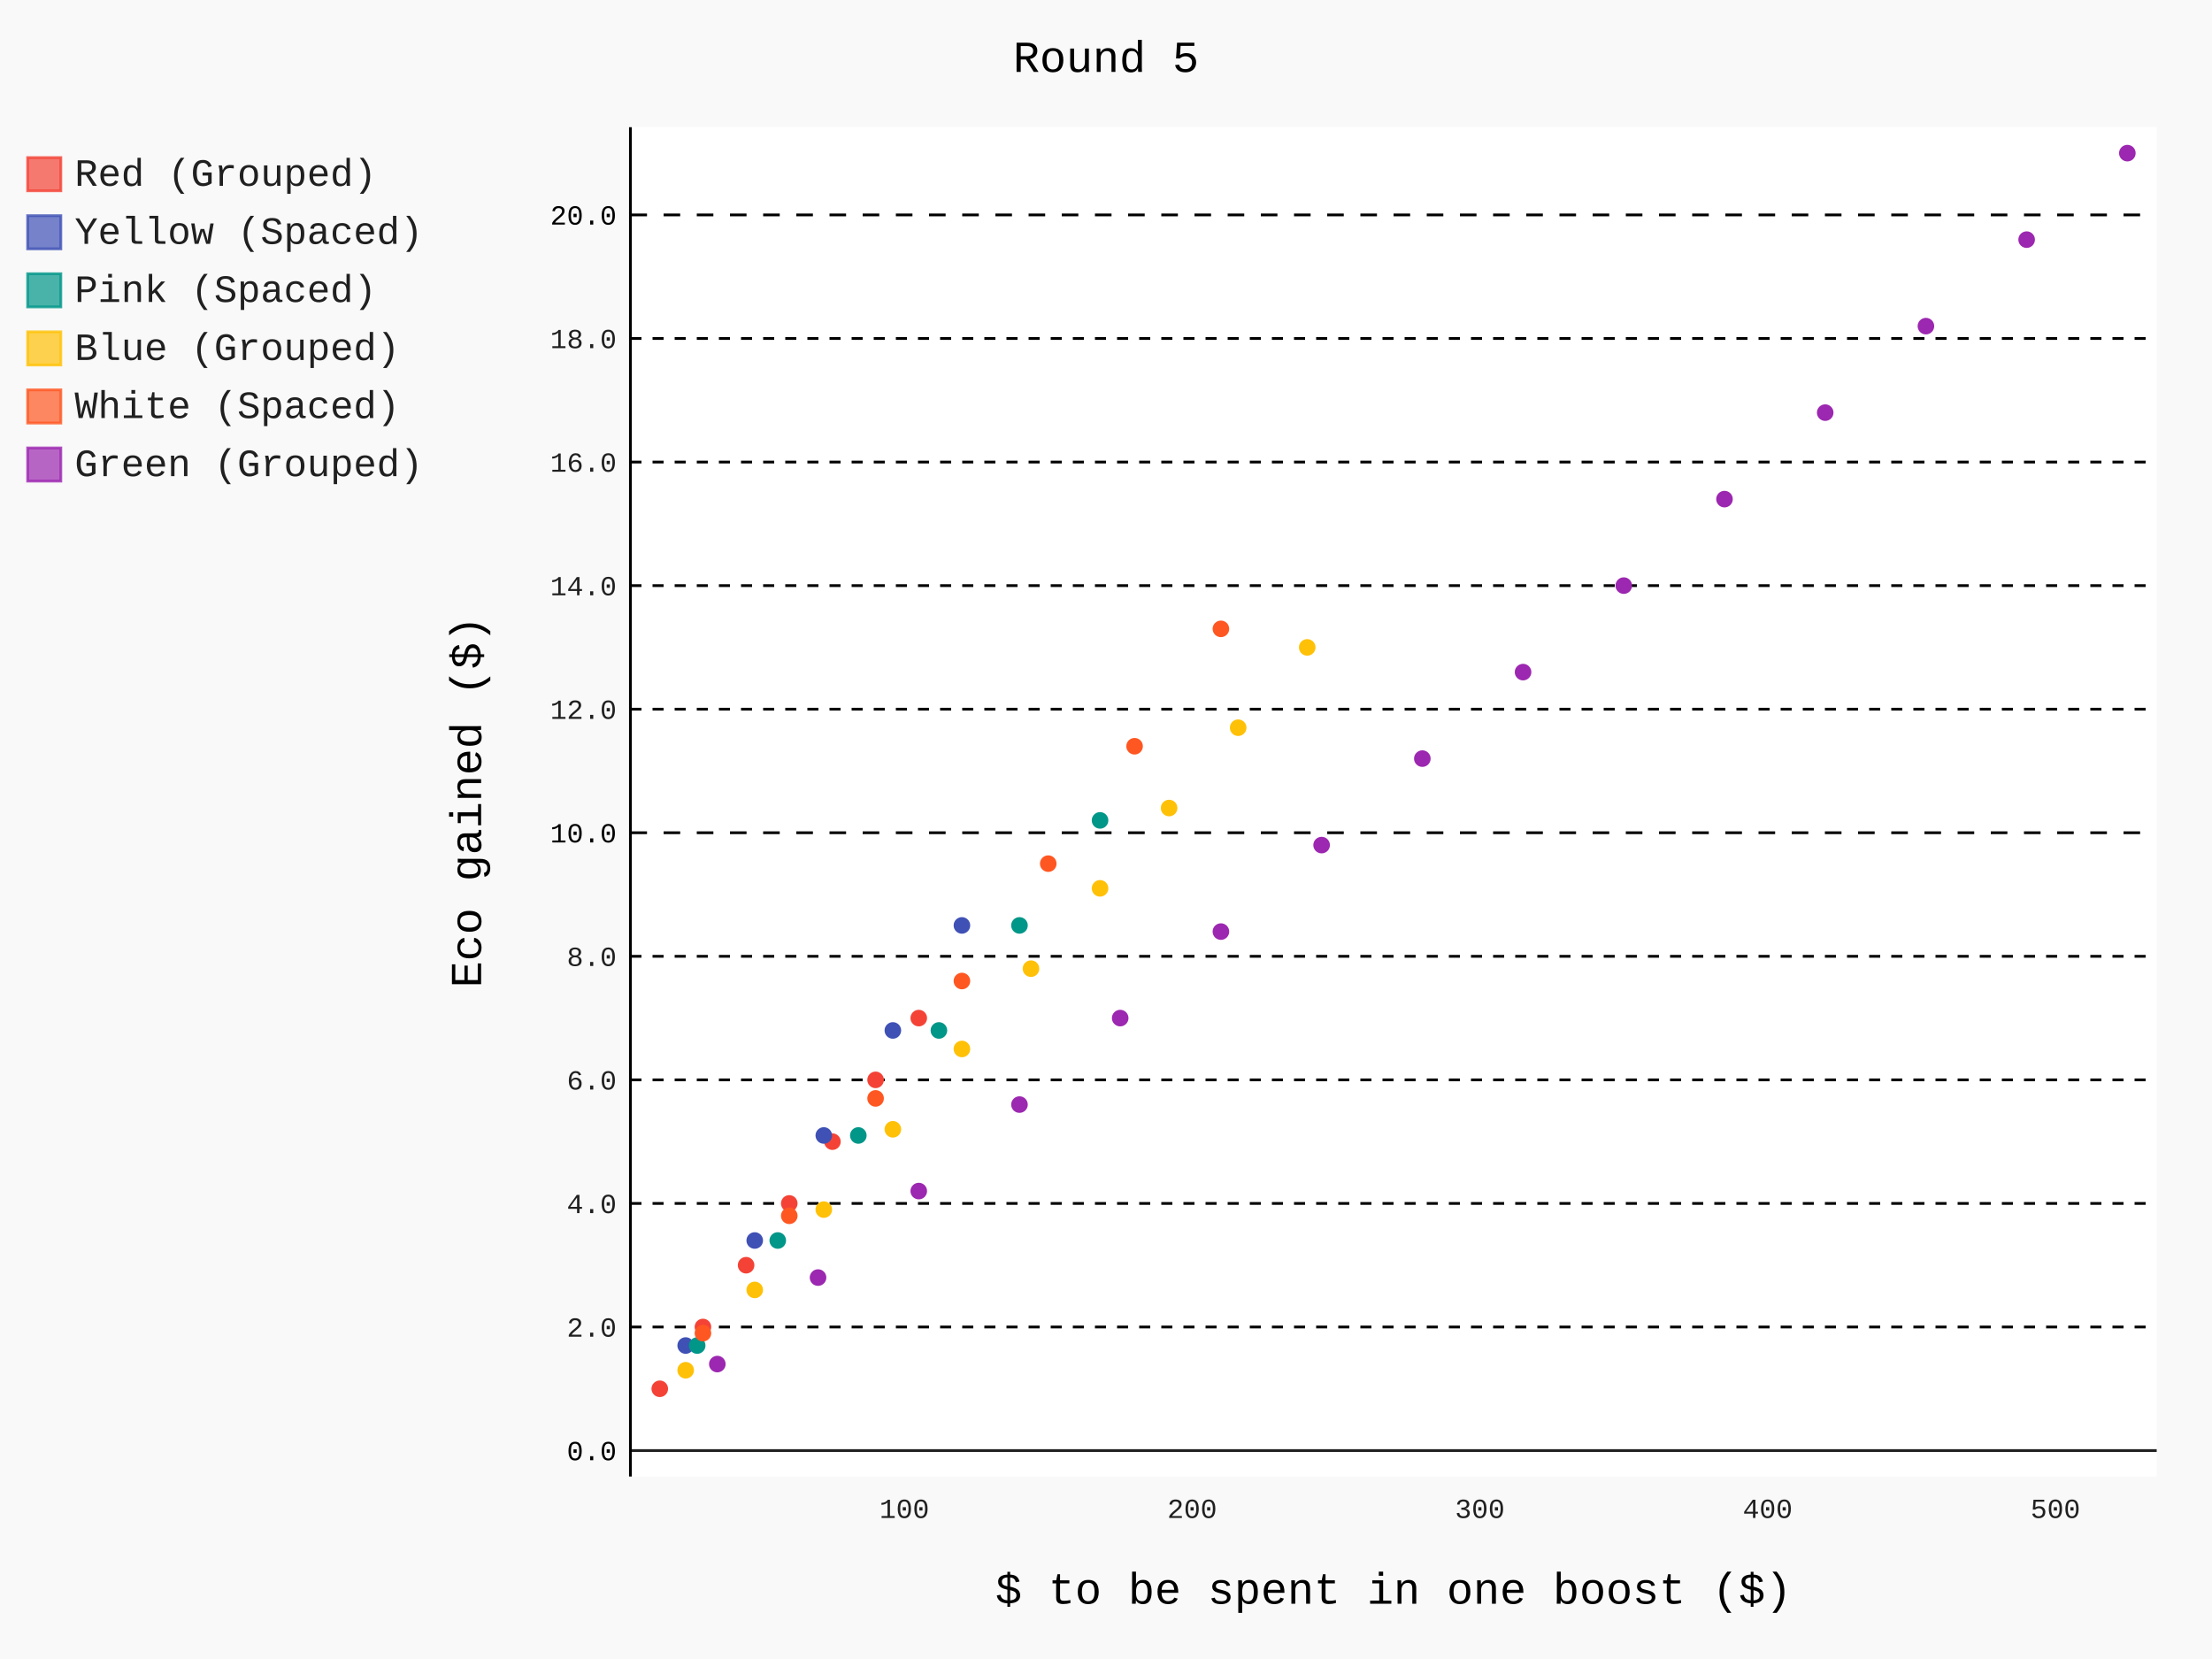
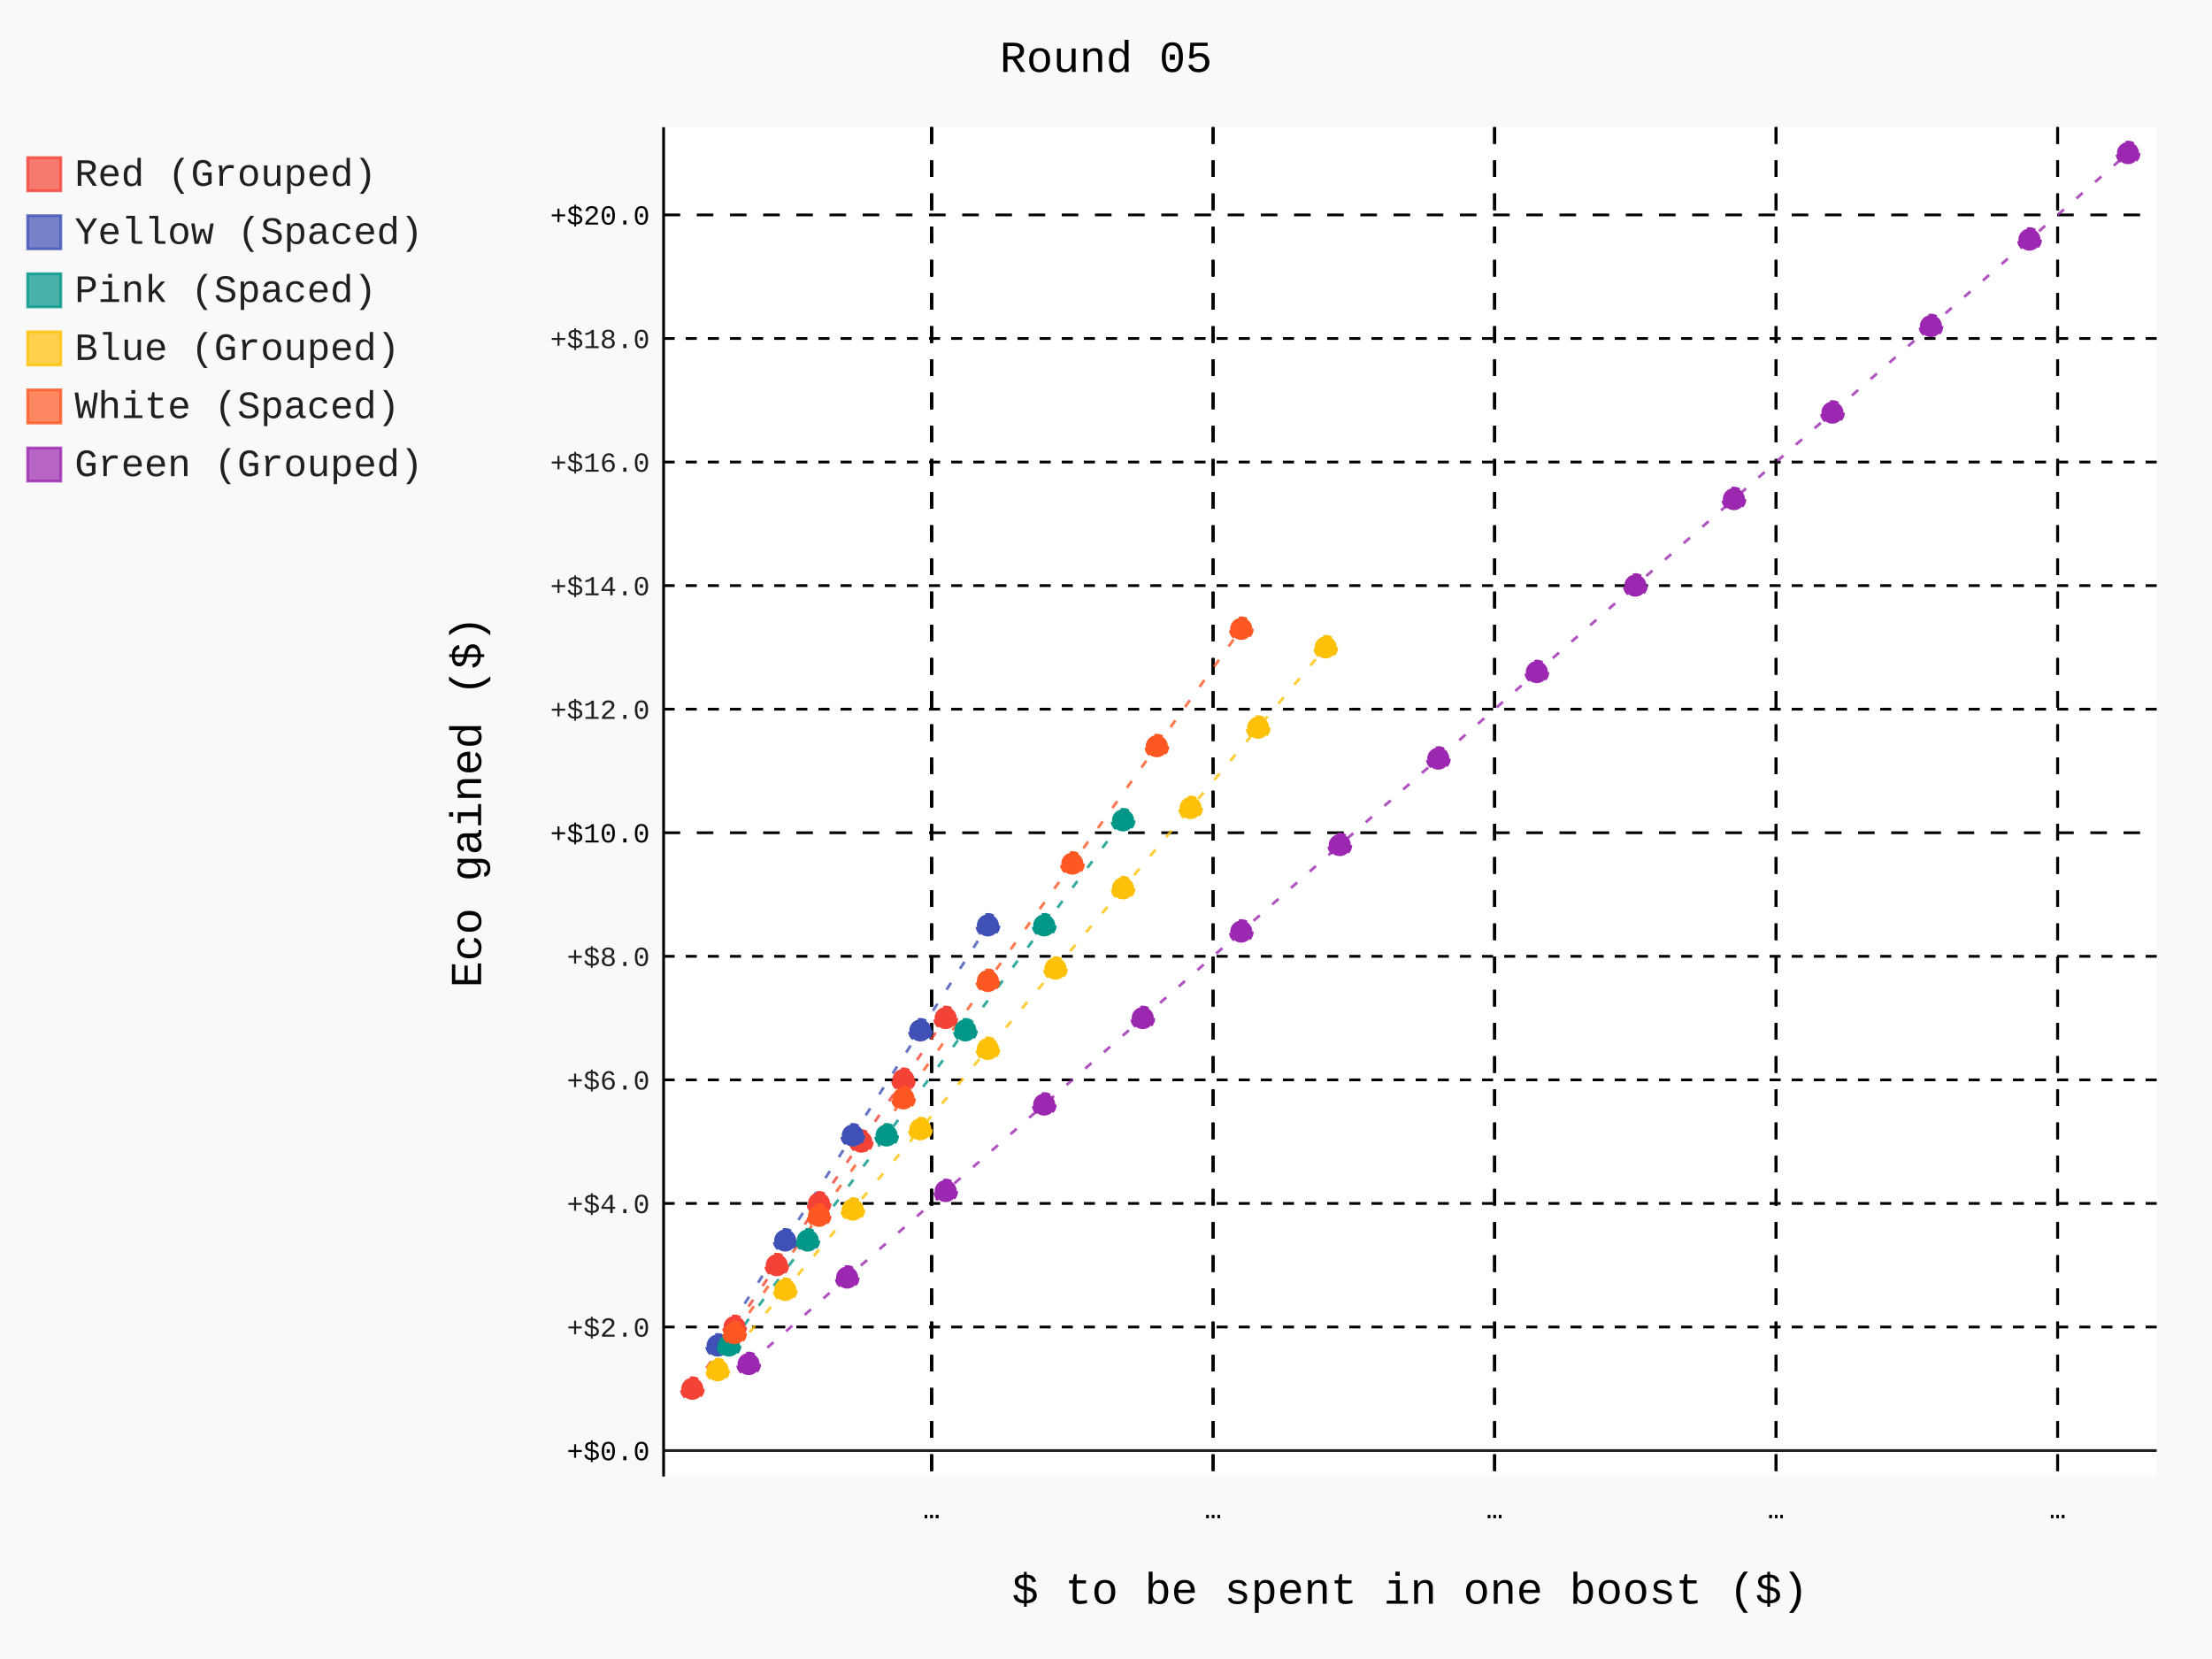
- <svg xmlns="http://www.w3.org/2000/svg" id="chart-a3268931-8635-4d5d-a0da-69c6e4a5ee3c" class="pygal-chart" viewBox="0 0 800 600">
+ <svg xmlns="http://www.w3.org/2000/svg" id="chart-0508ddb4-b96b-42a3-a443-8a4f423b313d" class="pygal-chart" viewBox="0 0 800 600">
  <defs>
-     <style type="text/css">#chart-a3268931-8635-4d5d-a0da-69c6e4a5ee3c{-webkit-user-select:none;-webkit-font-smoothing:antialiased;font-family:Consolas,"Liberation Mono",Menlo,Courier,monospace}#chart-a3268931-8635-4d5d-a0da-69c6e4a5ee3c .title{font-family:Consolas,"Liberation Mono",Menlo,Courier,monospace;font-size:16px}#chart-a3268931-8635-4d5d-a0da-69c6e4a5ee3c .legends .legend text{font-family:Consolas,"Liberation Mono",Menlo,Courier,monospace;font-size:14px}#chart-a3268931-8635-4d5d-a0da-69c6e4a5ee3c .axis text{font-family:Consolas,"Liberation Mono",Menlo,Courier,monospace;font-size:10px}#chart-a3268931-8635-4d5d-a0da-69c6e4a5ee3c .axis text.major{font-family:Consolas,"Liberation Mono",Menlo,Courier,monospace;font-size:10px}#chart-a3268931-8635-4d5d-a0da-69c6e4a5ee3c .text-overlay text.value{font-family:Consolas,"Liberation Mono",Menlo,Courier,monospace;font-size:16px}#chart-a3268931-8635-4d5d-a0da-69c6e4a5ee3c .text-overlay text.label{font-family:Consolas,"Liberation Mono",Menlo,Courier,monospace;font-size:10px}#chart-a3268931-8635-4d5d-a0da-69c6e4a5ee3c .tooltip{font-family:Consolas,"Liberation Mono",Menlo,Courier,monospace;font-size:14px}#chart-a3268931-8635-4d5d-a0da-69c6e4a5ee3c text.no_data{font-family:Consolas,"Liberation Mono",Menlo,Courier,monospace;font-size:64px}
- #chart-a3268931-8635-4d5d-a0da-69c6e4a5ee3c{background-color:rgba(249,249,249,1)}#chart-a3268931-8635-4d5d-a0da-69c6e4a5ee3c path,#chart-a3268931-8635-4d5d-a0da-69c6e4a5ee3c line,#chart-a3268931-8635-4d5d-a0da-69c6e4a5ee3c rect,#chart-a3268931-8635-4d5d-a0da-69c6e4a5ee3c circle{-webkit-transition:150ms;-moz-transition:150ms;transition:150ms}#chart-a3268931-8635-4d5d-a0da-69c6e4a5ee3c .graph &gt; .background{fill:rgba(249,249,249,1)}#chart-a3268931-8635-4d5d-a0da-69c6e4a5ee3c .plot &gt; .background{fill:rgba(255,255,255,1)}#chart-a3268931-8635-4d5d-a0da-69c6e4a5ee3c .graph{fill:rgba(0,0,0,.87)}#chart-a3268931-8635-4d5d-a0da-69c6e4a5ee3c text.no_data{fill:rgba(0,0,0,1)}#chart-a3268931-8635-4d5d-a0da-69c6e4a5ee3c .title{fill:rgba(0,0,0,1)}#chart-a3268931-8635-4d5d-a0da-69c6e4a5ee3c .legends .legend text{fill:rgba(0,0,0,.87)}#chart-a3268931-8635-4d5d-a0da-69c6e4a5ee3c .legends .legend:hover text{fill:rgba(0,0,0,1)}#chart-a3268931-8635-4d5d-a0da-69c6e4a5ee3c .axis .line{stroke:rgba(0,0,0,1)}#chart-a3268931-8635-4d5d-a0da-69c6e4a5ee3c .axis .guide.line{stroke:rgba(0,0,0,.54)}#chart-a3268931-8635-4d5d-a0da-69c6e4a5ee3c .axis .major.line{stroke:rgba(0,0,0,.87)}#chart-a3268931-8635-4d5d-a0da-69c6e4a5ee3c .axis text.major{fill:rgba(0,0,0,1)}#chart-a3268931-8635-4d5d-a0da-69c6e4a5ee3c .axis.y .guides:hover .guide.line,#chart-a3268931-8635-4d5d-a0da-69c6e4a5ee3c .line-graph .axis.x .guides:hover .guide.line,#chart-a3268931-8635-4d5d-a0da-69c6e4a5ee3c .stackedline-graph .axis.x .guides:hover .guide.line,#chart-a3268931-8635-4d5d-a0da-69c6e4a5ee3c .xy-graph .axis.x .guides:hover .guide.line{stroke:rgba(0,0,0,1)}#chart-a3268931-8635-4d5d-a0da-69c6e4a5ee3c .axis .guides:hover text{fill:rgba(0,0,0,1)}#chart-a3268931-8635-4d5d-a0da-69c6e4a5ee3c .reactive{fill-opacity:.7;stroke-opacity:.8;stroke-width:1}#chart-a3268931-8635-4d5d-a0da-69c6e4a5ee3c .ci{stroke:rgba(0,0,0,.87)}#chart-a3268931-8635-4d5d-a0da-69c6e4a5ee3c .reactive.active,#chart-a3268931-8635-4d5d-a0da-69c6e4a5ee3c .active .reactive{fill-opacity:.8;stroke-opacity:.9;stroke-width:4}#chart-a3268931-8635-4d5d-a0da-69c6e4a5ee3c .ci .reactive.active{stroke-width:1.5}#chart-a3268931-8635-4d5d-a0da-69c6e4a5ee3c .series text{fill:rgba(0,0,0,1)}#chart-a3268931-8635-4d5d-a0da-69c6e4a5ee3c .tooltip rect{fill:rgba(255,255,255,1);stroke:rgba(0,0,0,1);-webkit-transition:opacity 150ms;-moz-transition:opacity 150ms;transition:opacity 150ms}#chart-a3268931-8635-4d5d-a0da-69c6e4a5ee3c .tooltip .label{fill:rgba(0,0,0,.87)}#chart-a3268931-8635-4d5d-a0da-69c6e4a5ee3c .tooltip .label{fill:rgba(0,0,0,.87)}#chart-a3268931-8635-4d5d-a0da-69c6e4a5ee3c .tooltip .legend{font-size:.8em;fill:rgba(0,0,0,.54)}#chart-a3268931-8635-4d5d-a0da-69c6e4a5ee3c .tooltip .x_label{font-size:.6em;fill:rgba(0,0,0,1)}#chart-a3268931-8635-4d5d-a0da-69c6e4a5ee3c .tooltip .xlink{font-size:.5em;text-decoration:underline}#chart-a3268931-8635-4d5d-a0da-69c6e4a5ee3c .tooltip .value{font-size:1.5em}#chart-a3268931-8635-4d5d-a0da-69c6e4a5ee3c .bound{font-size:.5em}#chart-a3268931-8635-4d5d-a0da-69c6e4a5ee3c .max-value{font-size:.75em;fill:rgba(0,0,0,.54)}#chart-a3268931-8635-4d5d-a0da-69c6e4a5ee3c .map-element{fill:rgba(255,255,255,1);stroke:rgba(0,0,0,.54) !important}#chart-a3268931-8635-4d5d-a0da-69c6e4a5ee3c .map-element .reactive{fill-opacity:inherit;stroke-opacity:inherit}#chart-a3268931-8635-4d5d-a0da-69c6e4a5ee3c .color-0,#chart-a3268931-8635-4d5d-a0da-69c6e4a5ee3c .color-0 a:visited{stroke:#F44336;fill:#F44336}#chart-a3268931-8635-4d5d-a0da-69c6e4a5ee3c .color-1,#chart-a3268931-8635-4d5d-a0da-69c6e4a5ee3c .color-1 a:visited{stroke:#3F51B5;fill:#3F51B5}#chart-a3268931-8635-4d5d-a0da-69c6e4a5ee3c .color-2,#chart-a3268931-8635-4d5d-a0da-69c6e4a5ee3c .color-2 a:visited{stroke:#009688;fill:#009688}#chart-a3268931-8635-4d5d-a0da-69c6e4a5ee3c .color-3,#chart-a3268931-8635-4d5d-a0da-69c6e4a5ee3c .color-3 a:visited{stroke:#FFC107;fill:#FFC107}#chart-a3268931-8635-4d5d-a0da-69c6e4a5ee3c .color-4,#chart-a3268931-8635-4d5d-a0da-69c6e4a5ee3c .color-4 a:visited{stroke:#FF5722;fill:#FF5722}#chart-a3268931-8635-4d5d-a0da-69c6e4a5ee3c .color-5,#chart-a3268931-8635-4d5d-a0da-69c6e4a5ee3c .color-5 a:visited{stroke:#9C27B0;fill:#9C27B0}#chart-a3268931-8635-4d5d-a0da-69c6e4a5ee3c .text-overlay .color-0 text{fill:black}#chart-a3268931-8635-4d5d-a0da-69c6e4a5ee3c .text-overlay .color-1 text{fill:black}#chart-a3268931-8635-4d5d-a0da-69c6e4a5ee3c .text-overlay .color-2 text{fill:black}#chart-a3268931-8635-4d5d-a0da-69c6e4a5ee3c .text-overlay .color-3 text{fill:black}#chart-a3268931-8635-4d5d-a0da-69c6e4a5ee3c .text-overlay .color-4 text{fill:black}#chart-a3268931-8635-4d5d-a0da-69c6e4a5ee3c .text-overlay .color-5 text{fill:black}
- #chart-a3268931-8635-4d5d-a0da-69c6e4a5ee3c text.no_data{text-anchor:middle}#chart-a3268931-8635-4d5d-a0da-69c6e4a5ee3c .guide.line{fill:none}#chart-a3268931-8635-4d5d-a0da-69c6e4a5ee3c .centered{text-anchor:middle}#chart-a3268931-8635-4d5d-a0da-69c6e4a5ee3c .title{text-anchor:middle}#chart-a3268931-8635-4d5d-a0da-69c6e4a5ee3c .legends .legend text{fill-opacity:1}#chart-a3268931-8635-4d5d-a0da-69c6e4a5ee3c .axis.x text{text-anchor:middle}#chart-a3268931-8635-4d5d-a0da-69c6e4a5ee3c .axis.x:not(.web) text[transform]{text-anchor:start}#chart-a3268931-8635-4d5d-a0da-69c6e4a5ee3c .axis.x:not(.web) text[transform].backwards{text-anchor:end}#chart-a3268931-8635-4d5d-a0da-69c6e4a5ee3c .axis.y text{text-anchor:end}#chart-a3268931-8635-4d5d-a0da-69c6e4a5ee3c .axis.y text[transform].backwards{text-anchor:start}#chart-a3268931-8635-4d5d-a0da-69c6e4a5ee3c .axis.y2 text{text-anchor:start}#chart-a3268931-8635-4d5d-a0da-69c6e4a5ee3c .axis.y2 text[transform].backwards{text-anchor:end}#chart-a3268931-8635-4d5d-a0da-69c6e4a5ee3c .axis .guide.line{stroke-dasharray:4,4;stroke:black}#chart-a3268931-8635-4d5d-a0da-69c6e4a5ee3c .axis .major.guide.line{stroke-dasharray:6,6;stroke:black}#chart-a3268931-8635-4d5d-a0da-69c6e4a5ee3c .horizontal .axis.y .guide.line,#chart-a3268931-8635-4d5d-a0da-69c6e4a5ee3c .horizontal .axis.y2 .guide.line,#chart-a3268931-8635-4d5d-a0da-69c6e4a5ee3c .vertical .axis.x .guide.line{opacity:0}#chart-a3268931-8635-4d5d-a0da-69c6e4a5ee3c .horizontal .axis.always_show .guide.line,#chart-a3268931-8635-4d5d-a0da-69c6e4a5ee3c .vertical .axis.always_show .guide.line{opacity:1 !important}#chart-a3268931-8635-4d5d-a0da-69c6e4a5ee3c .axis.y .guides:hover .guide.line,#chart-a3268931-8635-4d5d-a0da-69c6e4a5ee3c .axis.y2 .guides:hover .guide.line,#chart-a3268931-8635-4d5d-a0da-69c6e4a5ee3c .axis.x .guides:hover .guide.line{opacity:1}#chart-a3268931-8635-4d5d-a0da-69c6e4a5ee3c .axis .guides:hover text{opacity:1}#chart-a3268931-8635-4d5d-a0da-69c6e4a5ee3c .nofill{fill:none}#chart-a3268931-8635-4d5d-a0da-69c6e4a5ee3c .subtle-fill{fill-opacity:.2}#chart-a3268931-8635-4d5d-a0da-69c6e4a5ee3c .dot{stroke-width:1px;fill-opacity:1;stroke-opacity:1}#chart-a3268931-8635-4d5d-a0da-69c6e4a5ee3c .dot.active{stroke-width:5px}#chart-a3268931-8635-4d5d-a0da-69c6e4a5ee3c .dot.negative{fill:transparent}#chart-a3268931-8635-4d5d-a0da-69c6e4a5ee3c text,#chart-a3268931-8635-4d5d-a0da-69c6e4a5ee3c tspan{stroke:none !important}#chart-a3268931-8635-4d5d-a0da-69c6e4a5ee3c .series text.active{opacity:1}#chart-a3268931-8635-4d5d-a0da-69c6e4a5ee3c .tooltip rect{fill-opacity:.95;stroke-width:.5}#chart-a3268931-8635-4d5d-a0da-69c6e4a5ee3c .tooltip text{fill-opacity:1}#chart-a3268931-8635-4d5d-a0da-69c6e4a5ee3c .showable{visibility:hidden}#chart-a3268931-8635-4d5d-a0da-69c6e4a5ee3c .showable.shown{visibility:visible}#chart-a3268931-8635-4d5d-a0da-69c6e4a5ee3c .gauge-background{fill:rgba(229,229,229,1);stroke:none}#chart-a3268931-8635-4d5d-a0da-69c6e4a5ee3c .bg-lines{stroke:rgba(249,249,249,1);stroke-width:2px}</style>
+     <style type="text/css">#chart-0508ddb4-b96b-42a3-a443-8a4f423b313d{-webkit-user-select:none;-webkit-font-smoothing:antialiased;font-family:Consolas,"Liberation Mono",Menlo,Courier,monospace}#chart-0508ddb4-b96b-42a3-a443-8a4f423b313d .title{font-family:Consolas,"Liberation Mono",Menlo,Courier,monospace;font-size:16px}#chart-0508ddb4-b96b-42a3-a443-8a4f423b313d .legends .legend text{font-family:Consolas,"Liberation Mono",Menlo,Courier,monospace;font-size:14px}#chart-0508ddb4-b96b-42a3-a443-8a4f423b313d .axis text{font-family:Consolas,"Liberation Mono",Menlo,Courier,monospace;font-size:10px}#chart-0508ddb4-b96b-42a3-a443-8a4f423b313d .axis text.major{font-family:Consolas,"Liberation Mono",Menlo,Courier,monospace;font-size:10px}#chart-0508ddb4-b96b-42a3-a443-8a4f423b313d .text-overlay text.value{font-family:Consolas,"Liberation Mono",Menlo,Courier,monospace;font-size:16px}#chart-0508ddb4-b96b-42a3-a443-8a4f423b313d .text-overlay text.label{font-family:Consolas,"Liberation Mono",Menlo,Courier,monospace;font-size:10px}#chart-0508ddb4-b96b-42a3-a443-8a4f423b313d .tooltip{font-family:Consolas,"Liberation Mono",Menlo,Courier,monospace;font-size:14px}#chart-0508ddb4-b96b-42a3-a443-8a4f423b313d text.no_data{font-family:Consolas,"Liberation Mono",Menlo,Courier,monospace;font-size:64px}
+ #chart-0508ddb4-b96b-42a3-a443-8a4f423b313d{background-color:rgba(249,249,249,1)}#chart-0508ddb4-b96b-42a3-a443-8a4f423b313d path,#chart-0508ddb4-b96b-42a3-a443-8a4f423b313d line,#chart-0508ddb4-b96b-42a3-a443-8a4f423b313d rect,#chart-0508ddb4-b96b-42a3-a443-8a4f423b313d circle{-webkit-transition:150ms;-moz-transition:150ms;transition:150ms}#chart-0508ddb4-b96b-42a3-a443-8a4f423b313d .graph &gt; .background{fill:rgba(249,249,249,1)}#chart-0508ddb4-b96b-42a3-a443-8a4f423b313d .plot &gt; .background{fill:rgba(255,255,255,1)}#chart-0508ddb4-b96b-42a3-a443-8a4f423b313d .graph{fill:rgba(0,0,0,.87)}#chart-0508ddb4-b96b-42a3-a443-8a4f423b313d text.no_data{fill:rgba(0,0,0,1)}#chart-0508ddb4-b96b-42a3-a443-8a4f423b313d .title{fill:rgba(0,0,0,1)}#chart-0508ddb4-b96b-42a3-a443-8a4f423b313d .legends .legend text{fill:rgba(0,0,0,.87)}#chart-0508ddb4-b96b-42a3-a443-8a4f423b313d .legends .legend:hover text{fill:rgba(0,0,0,1)}#chart-0508ddb4-b96b-42a3-a443-8a4f423b313d .axis .line{stroke:rgba(0,0,0,1)}#chart-0508ddb4-b96b-42a3-a443-8a4f423b313d .axis .guide.line{stroke:rgba(0,0,0,.54)}#chart-0508ddb4-b96b-42a3-a443-8a4f423b313d .axis .major.line{stroke:rgba(0,0,0,.87)}#chart-0508ddb4-b96b-42a3-a443-8a4f423b313d .axis text.major{fill:rgba(0,0,0,1)}#chart-0508ddb4-b96b-42a3-a443-8a4f423b313d .axis.y .guides:hover .guide.line,#chart-0508ddb4-b96b-42a3-a443-8a4f423b313d .line-graph .axis.x .guides:hover .guide.line,#chart-0508ddb4-b96b-42a3-a443-8a4f423b313d .stackedline-graph .axis.x .guides:hover .guide.line,#chart-0508ddb4-b96b-42a3-a443-8a4f423b313d .xy-graph .axis.x .guides:hover .guide.line{stroke:rgba(0,0,0,1)}#chart-0508ddb4-b96b-42a3-a443-8a4f423b313d .axis .guides:hover text{fill:rgba(0,0,0,1)}#chart-0508ddb4-b96b-42a3-a443-8a4f423b313d .reactive{fill-opacity:.7;stroke-opacity:.8;stroke-width:1}#chart-0508ddb4-b96b-42a3-a443-8a4f423b313d .ci{stroke:rgba(0,0,0,.87)}#chart-0508ddb4-b96b-42a3-a443-8a4f423b313d .reactive.active,#chart-0508ddb4-b96b-42a3-a443-8a4f423b313d .active .reactive{fill-opacity:.8;stroke-opacity:.9;stroke-width:4}#chart-0508ddb4-b96b-42a3-a443-8a4f423b313d .ci .reactive.active{stroke-width:1.5}#chart-0508ddb4-b96b-42a3-a443-8a4f423b313d .series text{fill:rgba(0,0,0,1)}#chart-0508ddb4-b96b-42a3-a443-8a4f423b313d .tooltip rect{fill:rgba(255,255,255,1);stroke:rgba(0,0,0,1);-webkit-transition:opacity 150ms;-moz-transition:opacity 150ms;transition:opacity 150ms}#chart-0508ddb4-b96b-42a3-a443-8a4f423b313d .tooltip .label{fill:rgba(0,0,0,.87)}#chart-0508ddb4-b96b-42a3-a443-8a4f423b313d .tooltip .label{fill:rgba(0,0,0,.87)}#chart-0508ddb4-b96b-42a3-a443-8a4f423b313d .tooltip .legend{font-size:.8em;fill:rgba(0,0,0,.54)}#chart-0508ddb4-b96b-42a3-a443-8a4f423b313d .tooltip .x_label{font-size:.6em;fill:rgba(0,0,0,1)}#chart-0508ddb4-b96b-42a3-a443-8a4f423b313d .tooltip .xlink{font-size:.5em;text-decoration:underline}#chart-0508ddb4-b96b-42a3-a443-8a4f423b313d .tooltip .value{font-size:1.5em}#chart-0508ddb4-b96b-42a3-a443-8a4f423b313d .bound{font-size:.5em}#chart-0508ddb4-b96b-42a3-a443-8a4f423b313d .max-value{font-size:.75em;fill:rgba(0,0,0,.54)}#chart-0508ddb4-b96b-42a3-a443-8a4f423b313d .map-element{fill:rgba(255,255,255,1);stroke:rgba(0,0,0,.54) !important}#chart-0508ddb4-b96b-42a3-a443-8a4f423b313d .map-element .reactive{fill-opacity:inherit;stroke-opacity:inherit}#chart-0508ddb4-b96b-42a3-a443-8a4f423b313d .color-0,#chart-0508ddb4-b96b-42a3-a443-8a4f423b313d .color-0 a:visited{stroke:#F44336;fill:#F44336}#chart-0508ddb4-b96b-42a3-a443-8a4f423b313d .color-1,#chart-0508ddb4-b96b-42a3-a443-8a4f423b313d .color-1 a:visited{stroke:#3F51B5;fill:#3F51B5}#chart-0508ddb4-b96b-42a3-a443-8a4f423b313d .color-2,#chart-0508ddb4-b96b-42a3-a443-8a4f423b313d .color-2 a:visited{stroke:#009688;fill:#009688}#chart-0508ddb4-b96b-42a3-a443-8a4f423b313d .color-3,#chart-0508ddb4-b96b-42a3-a443-8a4f423b313d .color-3 a:visited{stroke:#FFC107;fill:#FFC107}#chart-0508ddb4-b96b-42a3-a443-8a4f423b313d .color-4,#chart-0508ddb4-b96b-42a3-a443-8a4f423b313d .color-4 a:visited{stroke:#FF5722;fill:#FF5722}#chart-0508ddb4-b96b-42a3-a443-8a4f423b313d .color-5,#chart-0508ddb4-b96b-42a3-a443-8a4f423b313d .color-5 a:visited{stroke:#9C27B0;fill:#9C27B0}#chart-0508ddb4-b96b-42a3-a443-8a4f423b313d .text-overlay .color-0 text{fill:black}#chart-0508ddb4-b96b-42a3-a443-8a4f423b313d .text-overlay .color-1 text{fill:black}#chart-0508ddb4-b96b-42a3-a443-8a4f423b313d .text-overlay .color-2 text{fill:black}#chart-0508ddb4-b96b-42a3-a443-8a4f423b313d .text-overlay .color-3 text{fill:black}#chart-0508ddb4-b96b-42a3-a443-8a4f423b313d .text-overlay .color-4 text{fill:black}#chart-0508ddb4-b96b-42a3-a443-8a4f423b313d .text-overlay .color-5 text{fill:black}#chart-0508ddb4-b96b-42a3-a443-8a4f423b313d .series{stroke-width:2;stroke-dasharray:3,6}#chart-0508ddb4-b96b-42a3-a443-8a4f423b313d .series.serie-0{stroke-width:2;stroke-dasharray:3,6}#chart-0508ddb4-b96b-42a3-a443-8a4f423b313d .series.serie-1{stroke-width:2;stroke-dasharray:3,6}#chart-0508ddb4-b96b-42a3-a443-8a4f423b313d .series.serie-2{stroke-width:2;stroke-dasharray:3,6}#chart-0508ddb4-b96b-42a3-a443-8a4f423b313d .series.serie-3{stroke-width:2;stroke-dasharray:3,6}#chart-0508ddb4-b96b-42a3-a443-8a4f423b313d .series.serie-4{stroke-width:2;stroke-dasharray:3,6}#chart-0508ddb4-b96b-42a3-a443-8a4f423b313d .series.serie-5{stroke-width:2;stroke-dasharray:3,6}
+ #chart-0508ddb4-b96b-42a3-a443-8a4f423b313d text.no_data{text-anchor:middle}#chart-0508ddb4-b96b-42a3-a443-8a4f423b313d .guide.line{fill:none}#chart-0508ddb4-b96b-42a3-a443-8a4f423b313d .centered{text-anchor:middle}#chart-0508ddb4-b96b-42a3-a443-8a4f423b313d .title{text-anchor:middle}#chart-0508ddb4-b96b-42a3-a443-8a4f423b313d .legends .legend text{fill-opacity:1}#chart-0508ddb4-b96b-42a3-a443-8a4f423b313d .axis.x text{text-anchor:middle}#chart-0508ddb4-b96b-42a3-a443-8a4f423b313d .axis.x:not(.web) text[transform]{text-anchor:start}#chart-0508ddb4-b96b-42a3-a443-8a4f423b313d .axis.x:not(.web) text[transform].backwards{text-anchor:end}#chart-0508ddb4-b96b-42a3-a443-8a4f423b313d .axis.y text{text-anchor:end}#chart-0508ddb4-b96b-42a3-a443-8a4f423b313d .axis.y text[transform].backwards{text-anchor:start}#chart-0508ddb4-b96b-42a3-a443-8a4f423b313d .axis.y2 text{text-anchor:start}#chart-0508ddb4-b96b-42a3-a443-8a4f423b313d .axis.y2 text[transform].backwards{text-anchor:end}#chart-0508ddb4-b96b-42a3-a443-8a4f423b313d .axis .guide.line{stroke-dasharray:4,4;stroke:black}#chart-0508ddb4-b96b-42a3-a443-8a4f423b313d .axis .major.guide.line{stroke-dasharray:6,6;stroke:black}#chart-0508ddb4-b96b-42a3-a443-8a4f423b313d .horizontal .axis.y .guide.line,#chart-0508ddb4-b96b-42a3-a443-8a4f423b313d .horizontal .axis.y2 .guide.line,#chart-0508ddb4-b96b-42a3-a443-8a4f423b313d .vertical .axis.x .guide.line{opacity:0}#chart-0508ddb4-b96b-42a3-a443-8a4f423b313d .horizontal .axis.always_show .guide.line,#chart-0508ddb4-b96b-42a3-a443-8a4f423b313d .vertical .axis.always_show .guide.line{opacity:1 !important}#chart-0508ddb4-b96b-42a3-a443-8a4f423b313d .axis.y .guides:hover .guide.line,#chart-0508ddb4-b96b-42a3-a443-8a4f423b313d .axis.y2 .guides:hover .guide.line,#chart-0508ddb4-b96b-42a3-a443-8a4f423b313d .axis.x .guides:hover .guide.line{opacity:1}#chart-0508ddb4-b96b-42a3-a443-8a4f423b313d .axis .guides:hover text{opacity:1}#chart-0508ddb4-b96b-42a3-a443-8a4f423b313d .nofill{fill:none}#chart-0508ddb4-b96b-42a3-a443-8a4f423b313d .subtle-fill{fill-opacity:.2}#chart-0508ddb4-b96b-42a3-a443-8a4f423b313d .dot{stroke-width:1px;fill-opacity:1;stroke-opacity:1}#chart-0508ddb4-b96b-42a3-a443-8a4f423b313d .dot.active{stroke-width:5px}#chart-0508ddb4-b96b-42a3-a443-8a4f423b313d .dot.negative{fill:transparent}#chart-0508ddb4-b96b-42a3-a443-8a4f423b313d text,#chart-0508ddb4-b96b-42a3-a443-8a4f423b313d tspan{stroke:none !important}#chart-0508ddb4-b96b-42a3-a443-8a4f423b313d .series text.active{opacity:1}#chart-0508ddb4-b96b-42a3-a443-8a4f423b313d .tooltip rect{fill-opacity:.95;stroke-width:.5}#chart-0508ddb4-b96b-42a3-a443-8a4f423b313d .tooltip text{fill-opacity:1}#chart-0508ddb4-b96b-42a3-a443-8a4f423b313d .showable{visibility:hidden}#chart-0508ddb4-b96b-42a3-a443-8a4f423b313d .showable.shown{visibility:visible}#chart-0508ddb4-b96b-42a3-a443-8a4f423b313d .gauge-background{fill:rgba(229,229,229,1);stroke:none}#chart-0508ddb4-b96b-42a3-a443-8a4f423b313d .bg-lines{stroke:rgba(249,249,249,1);stroke-width:2px}</style>
  </defs>
  <g class="graph xy-graph vertical">
    <rect x="0" y="0" width="800" height="600" class="background" />
-     <g transform="translate(228, 46)" class="plot">
-       <rect x="0" y="0" width="552.0" height="488" class="background" />
+     <g transform="translate(240, 46)" class="plot">
+       <rect x="0" y="0" width="540.0" height="488" class="background" />
      <g class="axis y always_show">
        <g class="guides">
-           <path d="M0 478.615 h552" class="major line" />
-           <text x="-5" y="482.115" class="major">0.0</text>
-         </g>
-         <g class="guides">
-           <path d="M0 433.927 h552" class="guide line" />
-           <text x="-5" y="437.427" class="">2.0</text>
-         </g>
-         <g class="guides">
-           <path d="M0 389.238 h552" class="guide line" />
-           <text x="-5" y="392.738" class="">4.0</text>
-         </g>
-         <g class="guides">
-           <path d="M0 344.549 h552" class="guide line" />
-           <text x="-5" y="348.049" class="">6.0</text>
-         </g>
-         <g class="guides">
-           <path d="M0 299.861 h552" class="guide line" />
-           <text x="-5" y="303.361" class="">8.0</text>
-         </g>
-         <g class="guides">
-           <path d="M0 255.172 h552" class="major guide line" />
-           <text x="-5" y="258.672" class="major">10.0</text>
-         </g>
-         <g class="guides">
-           <path d="M0 210.484 h552" class="guide line" />
-           <text x="-5" y="213.984" class="">12.0</text>
-         </g>
-         <g class="guides">
-           <path d="M0 165.795 h552" class="guide line" />
-           <text x="-5" y="169.295" class="">14.0</text>
-         </g>
-         <g class="guides">
-           <path d="M0 121.106 h552" class="guide line" />
-           <text x="-5" y="124.606" class="">16.0</text>
-         </g>
-         <g class="guides">
-           <path d="M0 76.418 h552" class="guide line" />
-           <text x="-5" y="79.918" class="">18.0</text>
-         </g>
-         <g class="guides">
-           <path d="M0 31.729 h552" class="major guide line" />
-           <text x="-5" y="35.229" class="major">20.0</text>
-         </g>
-       </g>
-       <g class="axis x">
+           <path d="M0 478.615 h540" class="major line" />
+           <text x="-5" y="482.115" class="major">+$0.0</text>
+         </g>
+         <g class="guides">
+           <path d="M0 433.927 h540" class="guide line" />
+           <text x="-5" y="437.427" class="">+$2.0</text>
+         </g>
+         <g class="guides">
+           <path d="M0 389.238 h540" class="guide line" />
+           <text x="-5" y="392.738" class="">+$4.0</text>
+         </g>
+         <g class="guides">
+           <path d="M0 344.549 h540" class="guide line" />
+           <text x="-5" y="348.049" class="">+$6.0</text>
+         </g>
+         <g class="guides">
+           <path d="M0 299.861 h540" class="guide line" />
+           <text x="-5" y="303.361" class="">+$8.0</text>
+         </g>
+         <g class="guides">
+           <path d="M0 255.172 h540" class="major guide line" />
+           <text x="-5" y="258.672" class="major">+$10.0</text>
+         </g>
+         <g class="guides">
+           <path d="M0 210.484 h540" class="guide line" />
+           <text x="-5" y="213.984" class="">+$12.0</text>
+         </g>
+         <g class="guides">
+           <path d="M0 165.795 h540" class="guide line" />
+           <text x="-5" y="169.295" class="">+$14.0</text>
+         </g>
+         <g class="guides">
+           <path d="M0 121.106 h540" class="guide line" />
+           <text x="-5" y="124.606" class="">+$16.0</text>
+         </g>
+         <g class="guides">
+           <path d="M0 76.418 h540" class="guide line" />
+           <text x="-5" y="79.918" class="">+$18.0</text>
+         </g>
+         <g class="guides">
+           <path d="M0 31.729 h540" class="major guide line" />
+           <text x="-5" y="35.229" class="major">+$20.0</text>
+         </g>
+       </g>
+       <g class="axis x always_show">
        <path d="M0 0 v488" class="line" />
        <g class="guides">
-           <path d="M99.077 0 v488" class="guide line" />
-           <text x="99.077" y="503.0" class="">100</text>
-         </g>
-         <g class="guides">
-           <path d="M203.149 0 v488" class="guide line" />
-           <text x="203.149" y="503.0" class="">200</text>
-         </g>
-         <g class="guides">
-           <path d="M307.222 0 v488" class="guide line" />
-           <text x="307.222" y="503.0" class="">300</text>
-         </g>
-         <g class="guides">
-           <path d="M411.294 0 v488" class="guide line" />
-           <text x="411.294" y="503.0" class="">400</text>
-         </g>
-         <g class="guides">
-           <path d="M515.367 0 v488" class="guide line" />
-           <text x="515.367" y="503.0" class="">500</text>
-         </g>
-       </g>
+           <path d="M96.923 0 v488" class="major guide line" />
+           <text x="96.923" y="503.0" class="major">…</text>
+         </g>
+         <g class="guides">
+           <path d="M198.733 0 v488" class="major guide line" />
+           <text x="198.733" y="503.0" class="major">…</text>
+         </g>
+         <g class="guides">
+           <path d="M300.543 0 v488" class="major guide line" />
+           <text x="300.543" y="503.0" class="major">…</text>
+         </g>
+         <g class="guides">
+           <path d="M402.353 0 v488" class="major guide line" />
+           <text x="402.353" y="503.0" class="major">…</text>
+         </g>
+         <g class="guides">
+           <path d="M504.163 0 v488" class="major guide line" />
+           <text x="504.163" y="503.0" class="major">…</text>
+         </g>
+         <g class="guides">
+           <path d="M96.923 0 v488" class="major guide line" />
+           <text x="96.923" y="503.0" class="major">…</text>
+         </g>
+         <g class="guides">
+           <path d="M198.733 0 v488" class="major guide line" />
+           <text x="198.733" y="503.0" class="major">…</text>
+         </g>
+         <g class="guides">
+           <path d="M300.543 0 v488" class="major guide line" />
+           <text x="300.543" y="503.0" class="major">…</text>
+         </g>
+         <g class="guides">
+           <path d="M402.353 0 v488" class="major guide line" />
+           <text x="402.353" y="503.0" class="major">…</text>
+         </g>
+         <g class="guides">
+           <path d="M504.163 0 v488" class="major guide line" />
+           <text x="504.163" y="503.0" class="major">…</text>
+         </g>
+         <g class="guides">
+           <path d="M96.923 0 v488" class="major guide line" />
+           <text x="96.923" y="503.0" class="major">…</text>
+         </g>
+         <g class="guides">
+           <path d="M198.733 0 v488" class="major guide line" />
+           <text x="198.733" y="503.0" class="major">…</text>
+         </g>
+         <g class="guides">
+           <path d="M300.543 0 v488" class="major guide line" />
+           <text x="300.543" y="503.0" class="major">…</text>
+         </g>
+         <g class="guides">
+           <path d="M402.353 0 v488" class="major guide line" />
+           <text x="402.353" y="503.0" class="major">…</text>
+         </g>
+         <g class="guides">
+           <path d="M504.163 0 v488" class="major guide line" />
+           <text x="504.163" y="503.0" class="major">…</text>
+         </g>
+         <g class="guides">
+           <path d="M96.923 0 v488" class="major guide line" />
+           <text x="96.923" y="503.0" class="major">…</text>
+         </g>
+       </g>
+       <g class="series serie-0 color-0">
+         <path d="M10.385 456.271 L25.656 433.927 40.928 411.582 56.199 389.238 71.471 366.894 86.742 344.549 102.014 322.205" class="line reactive nofill" />
+       </g>
+       <g class="series serie-1 color-1">
+         <path d="M19.548 440.63 L43.982 402.645 68.416 364.659 92.851 326.674 117.285 288.689" class="line reactive nofill" />
+       </g>
+       <g class="series serie-2 color-2">
+         <path d="M23.62 440.63 L52.127 402.645 80.633 364.659 109.14 326.674 137.647 288.689 166.154 250.703" class="line reactive nofill" />
+       </g>
+       <g class="series serie-3 color-3">
+         <path d="M19.548 449.568 L43.982 420.52 68.416 391.473 92.851 362.425 117.285 333.377 141.719 304.33 166.154 275.282 190.588 246.234 215.023 217.187 239.457 188.139" class="line reactive nofill" />
+       </g>
+       <g class="series serie-4 color-4">
+         <path d="M25.656 436.161 L56.199 393.707 86.742 351.253 117.285 308.799 147.828 266.344 178.371 223.89 208.914 181.436" class="line reactive nofill" />
+       </g>
+       <g class="series serie-5 color-5">
+         <path d="M30.747 447.333 L66.38 416.051 102.014 384.769 137.647 353.487 173.281 322.205 208.914 290.923 244.548 259.641 280.181 228.359 315.814 197.077 351.448 165.795 387.081 134.513 422.715 103.231 458.348 71.949 493.982 40.667 529.615 9.385" class="line reactive nofill" />
+       </g>
+     </g>
+     <g class="titles">
+       <text x="400.0" y="26" class="title plot_title">Round 05</text>
+       <text x="510.0" y="580" class="title">$ to be spent in one boost ($)</text>
+       <text x="148.0" y="316.0" class="title" transform="rotate(-90 148 290)">Eco gained ($)</text>
+     </g>
+     <g transform="translate(240, 46)" class="plot overlay">
+       <g class="series serie-0 color-0">
+         <g class="dots">
+           <circle cx="10.385" cy="456.271" r="4" class="dot reactive tooltip-trigger" />
+         </g>
+         <g class="dots">
+           <circle cx="25.656" cy="433.927" r="4" class="dot reactive tooltip-trigger" />
+         </g>
+         <g class="dots">
+           <circle cx="40.928" cy="411.582" r="4" class="dot reactive tooltip-trigger" />
+         </g>
+         <g class="dots">
+           <circle cx="56.199" cy="389.238" r="4" class="dot reactive tooltip-trigger" />
+         </g>
+         <g class="dots">
+           <circle cx="71.471" cy="366.894" r="4" class="dot reactive tooltip-trigger" />
+         </g>
+         <g class="dots">
+           <circle cx="86.742" cy="344.549" r="4" class="dot reactive tooltip-trigger" />
+         </g>
+         <g class="dots">
+           <circle cx="102.014" cy="322.205" r="4" class="dot reactive tooltip-trigger" />
+         </g>
+       </g>
+       <g class="series serie-1 color-1">
+         <g class="dots">
+           <circle cx="19.548" cy="440.63" r="4" class="dot reactive tooltip-trigger" />
+         </g>
+         <g class="dots">
+           <circle cx="43.982" cy="402.645" r="4" class="dot reactive tooltip-trigger" />
+         </g>
+         <g class="dots">
+           <circle cx="68.416" cy="364.659" r="4" class="dot reactive tooltip-trigger" />
+         </g>
+         <g class="dots">
+           <circle cx="92.851" cy="326.674" r="4" class="dot reactive tooltip-trigger" />
+         </g>
+         <g class="dots">
+           <circle cx="117.285" cy="288.689" r="4" class="dot reactive tooltip-trigger" />
+         </g>
+       </g>
+       <g class="series serie-2 color-2">
+         <g class="dots">
+           <circle cx="23.62" cy="440.63" r="4" class="dot reactive tooltip-trigger" />
+         </g>
+         <g class="dots">
+           <circle cx="52.127" cy="402.645" r="4" class="dot reactive tooltip-trigger" />
+         </g>
+         <g class="dots">
+           <circle cx="80.633" cy="364.659" r="4" class="dot reactive tooltip-trigger" />
+         </g>
+         <g class="dots">
+           <circle cx="109.14" cy="326.674" r="4" class="dot reactive tooltip-trigger" />
+         </g>
+         <g class="dots">
+           <circle cx="137.647" cy="288.689" r="4" class="dot reactive tooltip-trigger" />
+         </g>
+         <g class="dots">
+           <circle cx="166.154" cy="250.703" r="4" class="dot reactive tooltip-trigger" />
+         </g>
+       </g>
+       <g class="series serie-3 color-3">
+         <g class="dots">
+           <circle cx="19.548" cy="449.568" r="4" class="dot reactive tooltip-trigger" />
+         </g>
+         <g class="dots">
+           <circle cx="43.982" cy="420.52" r="4" class="dot reactive tooltip-trigger" />
+         </g>
+         <g class="dots">
+           <circle cx="68.416" cy="391.473" r="4" class="dot reactive tooltip-trigger" />
+         </g>
+         <g class="dots">
+           <circle cx="92.851" cy="362.425" r="4" class="dot reactive tooltip-trigger" />
+         </g>
+         <g class="dots">
+           <circle cx="117.285" cy="333.377" r="4" class="dot reactive tooltip-trigger" />
+         </g>
+         <g class="dots">
+           <circle cx="141.719" cy="304.33" r="4" class="dot reactive tooltip-trigger" />
+         </g>
+         <g class="dots">
+           <circle cx="166.154" cy="275.282" r="4" class="dot reactive tooltip-trigger" />
+         </g>
+         <g class="dots">
+           <circle cx="190.588" cy="246.234" r="4" class="dot reactive tooltip-trigger" />
+         </g>
+         <g class="dots">
+           <circle cx="215.023" cy="217.187" r="4" class="dot reactive tooltip-trigger" />
+         </g>
+         <g class="dots">
+           <circle cx="239.457" cy="188.139" r="4" class="dot reactive tooltip-trigger" />
+         </g>
+       </g>
+       <g class="series serie-4 color-4">
+         <g class="dots">
+           <circle cx="25.656" cy="436.161" r="4" class="dot reactive tooltip-trigger" />
+         </g>
+         <g class="dots">
+           <circle cx="56.199" cy="393.707" r="4" class="dot reactive tooltip-trigger" />
+         </g>
+         <g class="dots">
+           <circle cx="86.742" cy="351.253" r="4" class="dot reactive tooltip-trigger" />
+         </g>
+         <g class="dots">
+           <circle cx="117.285" cy="308.799" r="4" class="dot reactive tooltip-trigger" />
+         </g>
+         <g class="dots">
+           <circle cx="147.828" cy="266.344" r="4" class="dot reactive tooltip-trigger" />
+         </g>
+         <g class="dots">
+           <circle cx="178.371" cy="223.89" r="4" class="dot reactive tooltip-trigger" />
+         </g>
+         <g class="dots">
+           <circle cx="208.914" cy="181.436" r="4" class="dot reactive tooltip-trigger" />
+         </g>
+       </g>
+       <g class="series serie-5 color-5">
+         <g class="dots">
+           <circle cx="30.747" cy="447.333" r="4" class="dot reactive tooltip-trigger" />
+         </g>
+         <g class="dots">
+           <circle cx="66.38" cy="416.051" r="4" class="dot reactive tooltip-trigger" />
+         </g>
+         <g class="dots">
+           <circle cx="102.014" cy="384.769" r="4" class="dot reactive tooltip-trigger" />
+         </g>
+         <g class="dots">
+           <circle cx="137.647" cy="353.487" r="4" class="dot reactive tooltip-trigger" />
+         </g>
+         <g class="dots">
+           <circle cx="173.281" cy="322.205" r="4" class="dot reactive tooltip-trigger" />
+         </g>
+         <g class="dots">
+           <circle cx="208.914" cy="290.923" r="4" class="dot reactive tooltip-trigger" />
+         </g>
+         <g class="dots">
+           <circle cx="244.548" cy="259.641" r="4" class="dot reactive tooltip-trigger" />
+         </g>
+         <g class="dots">
+           <circle cx="280.181" cy="228.359" r="4" class="dot reactive tooltip-trigger" />
+         </g>
+         <g class="dots">
+           <circle cx="315.814" cy="197.077" r="4" class="dot reactive tooltip-trigger" />
+         </g>
+         <g class="dots">
+           <circle cx="351.448" cy="165.795" r="4" class="dot reactive tooltip-trigger" />
+         </g>
+         <g class="dots">
+           <circle cx="387.081" cy="134.513" r="4" class="dot reactive tooltip-trigger" />
+         </g>
+         <g class="dots">
+           <circle cx="422.715" cy="103.231" r="4" class="dot reactive tooltip-trigger" />
+         </g>
+         <g class="dots">
+           <circle cx="458.348" cy="71.949" r="4" class="dot reactive tooltip-trigger" />
+         </g>
+         <g class="dots">
+           <circle cx="493.982" cy="40.667" r="4" class="dot reactive tooltip-trigger" />
+         </g>
+         <g class="dots">
+           <circle cx="529.615" cy="9.385" r="4" class="dot reactive tooltip-trigger" />
+         </g>
+       </g>
+     </g>
+     <g transform="translate(240, 46)" class="plot text-overlay">
      <g class="series serie-0 color-0" />
      <g class="series serie-1 color-1" />
      <g class="series serie-2 color-2" />
      <g class="series serie-3 color-3" />
      <g class="series serie-4 color-4" />
      <g class="series serie-5 color-5" />
    </g>
-     <g class="titles">
-       <text x="400.0" y="26" class="title plot_title">Round 5</text>
-       <text x="504.0" y="580" class="title">$ to be spent in one boost ($)</text>
-       <text x="148.0" y="316.0" class="title" transform="rotate(-90 148 290)">Eco gained ($)</text>
-     </g>
-     <g transform="translate(228, 46)" class="plot overlay">
-       <g class="series serie-0 color-0">
-         <g class="dots">
-           <circle cx="10.615" cy="456.271" r="2.5" class="dot reactive tooltip-trigger" />
-         </g>
-         <g class="dots">
-           <circle cx="26.226" cy="433.927" r="2.5" class="dot reactive tooltip-trigger" />
-         </g>
-         <g class="dots">
-           <circle cx="41.837" cy="411.582" r="2.5" class="dot reactive tooltip-trigger" />
-         </g>
-         <g class="dots">
-           <circle cx="57.448" cy="389.238" r="2.5" class="dot reactive tooltip-trigger" />
-         </g>
-         <g class="dots">
-           <circle cx="73.059" cy="366.894" r="2.5" class="dot reactive tooltip-trigger" />
-         </g>
-         <g class="dots">
-           <circle cx="88.67" cy="344.549" r="2.5" class="dot reactive tooltip-trigger" />
-         </g>
-         <g class="dots">
-           <circle cx="104.281" cy="322.205" r="2.5" class="dot reactive tooltip-trigger" />
-         </g>
-       </g>
-       <g class="series serie-1 color-1">
-         <g class="dots">
-           <circle cx="19.982" cy="440.63" r="2.5" class="dot reactive tooltip-trigger" />
-         </g>
-         <g class="dots">
-           <circle cx="44.959" cy="402.645" r="2.5" class="dot reactive tooltip-trigger" />
-         </g>
-         <g class="dots">
-           <circle cx="69.937" cy="364.659" r="2.5" class="dot reactive tooltip-trigger" />
-         </g>
-         <g class="dots">
-           <circle cx="94.914" cy="326.674" r="2.5" class="dot reactive tooltip-trigger" />
-         </g>
-         <g class="dots">
-           <circle cx="119.891" cy="288.689" r="2.5" class="dot reactive tooltip-trigger" />
-         </g>
-       </g>
-       <g class="series serie-2 color-2">
-         <g class="dots">
-           <circle cx="24.145" cy="440.63" r="2.5" class="dot reactive tooltip-trigger" />
-         </g>
-         <g class="dots">
-           <circle cx="53.285" cy="402.645" r="2.5" class="dot reactive tooltip-trigger" />
-         </g>
-         <g class="dots">
-           <circle cx="82.425" cy="364.659" r="2.5" class="dot reactive tooltip-trigger" />
-         </g>
-         <g class="dots">
-           <circle cx="111.566" cy="326.674" r="2.5" class="dot reactive tooltip-trigger" />
-         </g>
-         <g class="dots">
-           <circle cx="140.706" cy="288.689" r="2.5" class="dot reactive tooltip-trigger" />
-         </g>
-         <g class="dots">
-           <circle cx="169.846" cy="250.703" r="2.5" class="dot reactive tooltip-trigger" />
-         </g>
-       </g>
-       <g class="series serie-3 color-3">
-         <g class="dots">
-           <circle cx="19.982" cy="449.568" r="2.5" class="dot reactive tooltip-trigger" />
-         </g>
-         <g class="dots">
-           <circle cx="44.959" cy="420.52" r="2.5" class="dot reactive tooltip-trigger" />
-         </g>
-         <g class="dots">
-           <circle cx="69.937" cy="391.473" r="2.5" class="dot reactive tooltip-trigger" />
-         </g>
-         <g class="dots">
-           <circle cx="94.914" cy="362.425" r="2.5" class="dot reactive tooltip-trigger" />
-         </g>
-         <g class="dots">
-           <circle cx="119.891" cy="333.377" r="2.5" class="dot reactive tooltip-trigger" />
-         </g>
-         <g class="dots">
-           <circle cx="144.869" cy="304.33" r="2.5" class="dot reactive tooltip-trigger" />
-         </g>
-         <g class="dots">
-           <circle cx="169.846" cy="275.282" r="2.5" class="dot reactive tooltip-trigger" />
-         </g>
-         <g class="dots">
-           <circle cx="194.824" cy="246.234" r="2.5" class="dot reactive tooltip-trigger" />
-         </g>
-         <g class="dots">
-           <circle cx="219.801" cy="217.187" r="2.5" class="dot reactive tooltip-trigger" />
-         </g>
-         <g class="dots">
-           <circle cx="244.778" cy="188.139" r="2.5" class="dot reactive tooltip-trigger" />
-         </g>
-       </g>
-       <g class="series serie-4 color-4">
-         <g class="dots">
-           <circle cx="26.226" cy="436.161" r="2.5" class="dot reactive tooltip-trigger" />
-         </g>
-         <g class="dots">
-           <circle cx="57.448" cy="393.707" r="2.5" class="dot reactive tooltip-trigger" />
-         </g>
-         <g class="dots">
-           <circle cx="88.67" cy="351.253" r="2.5" class="dot reactive tooltip-trigger" />
-         </g>
-         <g class="dots">
-           <circle cx="119.891" cy="308.799" r="2.5" class="dot reactive tooltip-trigger" />
-         </g>
-         <g class="dots">
-           <circle cx="151.113" cy="266.344" r="2.5" class="dot reactive tooltip-trigger" />
-         </g>
-         <g class="dots">
-           <circle cx="182.335" cy="223.89" r="2.5" class="dot reactive tooltip-trigger" />
-         </g>
-         <g class="dots">
-           <circle cx="213.557" cy="181.436" r="2.5" class="dot reactive tooltip-trigger" />
-         </g>
-       </g>
-       <g class="series serie-5 color-5">
-         <g class="dots">
-           <circle cx="31.43" cy="447.333" r="2.5" class="dot reactive tooltip-trigger" />
-         </g>
-         <g class="dots">
-           <circle cx="67.855" cy="416.051" r="2.5" class="dot reactive tooltip-trigger" />
-         </g>
-         <g class="dots">
-           <circle cx="104.281" cy="384.769" r="2.5" class="dot reactive tooltip-trigger" />
-         </g>
-         <g class="dots">
-           <circle cx="140.706" cy="353.487" r="2.5" class="dot reactive tooltip-trigger" />
-         </g>
-         <g class="dots">
-           <circle cx="177.131" cy="322.205" r="2.5" class="dot reactive tooltip-trigger" />
-         </g>
-         <g class="dots">
-           <circle cx="213.557" cy="290.923" r="2.5" class="dot reactive tooltip-trigger" />
-         </g>
-         <g class="dots">
-           <circle cx="249.982" cy="259.641" r="2.5" class="dot reactive tooltip-trigger" />
-         </g>
-         <g class="dots">
-           <circle cx="286.407" cy="228.359" r="2.5" class="dot reactive tooltip-trigger" />
-         </g>
-         <g class="dots">
-           <circle cx="322.833" cy="197.077" r="2.5" class="dot reactive tooltip-trigger" />
-         </g>
-         <g class="dots">
-           <circle cx="359.258" cy="165.795" r="2.5" class="dot reactive tooltip-trigger" />
-         </g>
-         <g class="dots">
-           <circle cx="395.683" cy="134.513" r="2.5" class="dot reactive tooltip-trigger" />
-         </g>
-         <g class="dots">
-           <circle cx="432.109" cy="103.231" r="2.5" class="dot reactive tooltip-trigger" />
-         </g>
-         <g class="dots">
-           <circle cx="468.534" cy="71.949" r="2.5" class="dot reactive tooltip-trigger" />
-         </g>
-         <g class="dots">
-           <circle cx="504.959" cy="40.667" r="2.5" class="dot reactive tooltip-trigger" />
-         </g>
-         <g class="dots">
-           <circle cx="541.385" cy="9.385" r="2.5" class="dot reactive tooltip-trigger" />
-         </g>
-       </g>
-     </g>
-     <g transform="translate(228, 46)" class="plot text-overlay">
-       <g class="series serie-0 color-0" />
-       <g class="series serie-1 color-1" />
-       <g class="series serie-2 color-2" />
-       <g class="series serie-3 color-3" />
-       <g class="series serie-4 color-4" />
-       <g class="series serie-5 color-5" />
-     </g>
-     <g transform="translate(228, 46)" class="plot tooltip-overlay">
+     <g transform="translate(240, 46)" class="plot tooltip-overlay">
      <g transform="translate(0 0)" style="opacity: 0" class="tooltip">
        <rect rx="0" ry="0" width="0" height="0" class="tooltip-box" />
        <g class="text" />
      </g>
    </g>
    <g transform="translate(10, 56)" class="legends">
      <g id="activate-serie-0" class="legend reactive activate-serie">
        <rect x="0.0" y="1.0" width="12" height="12" class="color-0 reactive" />
        <text x="17.0" y="11.2">Red (Grouped)</text>
      </g>
      <g id="activate-serie-1" class="legend reactive activate-serie">
        <rect x="0.0" y="22.0" width="12" height="12" class="color-1 reactive" />
        <text x="17.0" y="32.2">Yellow (Spaced)</text>
      </g>
      <g id="activate-serie-2" class="legend reactive activate-serie">
        <rect x="0.0" y="43.0" width="12" height="12" class="color-2 reactive" />
        <text x="17.0" y="53.2">Pink (Spaced)</text>
      </g>
      <g id="activate-serie-3" class="legend reactive activate-serie">
        <rect x="0.0" y="64.0" width="12" height="12" class="color-3 reactive" />
        <text x="17.0" y="74.2">Blue (Grouped)</text>
      </g>
      <g id="activate-serie-4" class="legend reactive activate-serie">
        <rect x="0.0" y="85.0" width="12" height="12" class="color-4 reactive" />
        <text x="17.0" y="95.2">White (Spaced)</text>
      </g>
      <g id="activate-serie-5" class="legend reactive activate-serie">
        <rect x="0.0" y="106.0" width="12" height="12" class="color-5 reactive" />
        <text x="17.0" y="116.2">Green (Grouped)</text>
      </g>
    </g>
    <g transform="translate(790, 56)" class="legends" />
  </g>
</svg>
